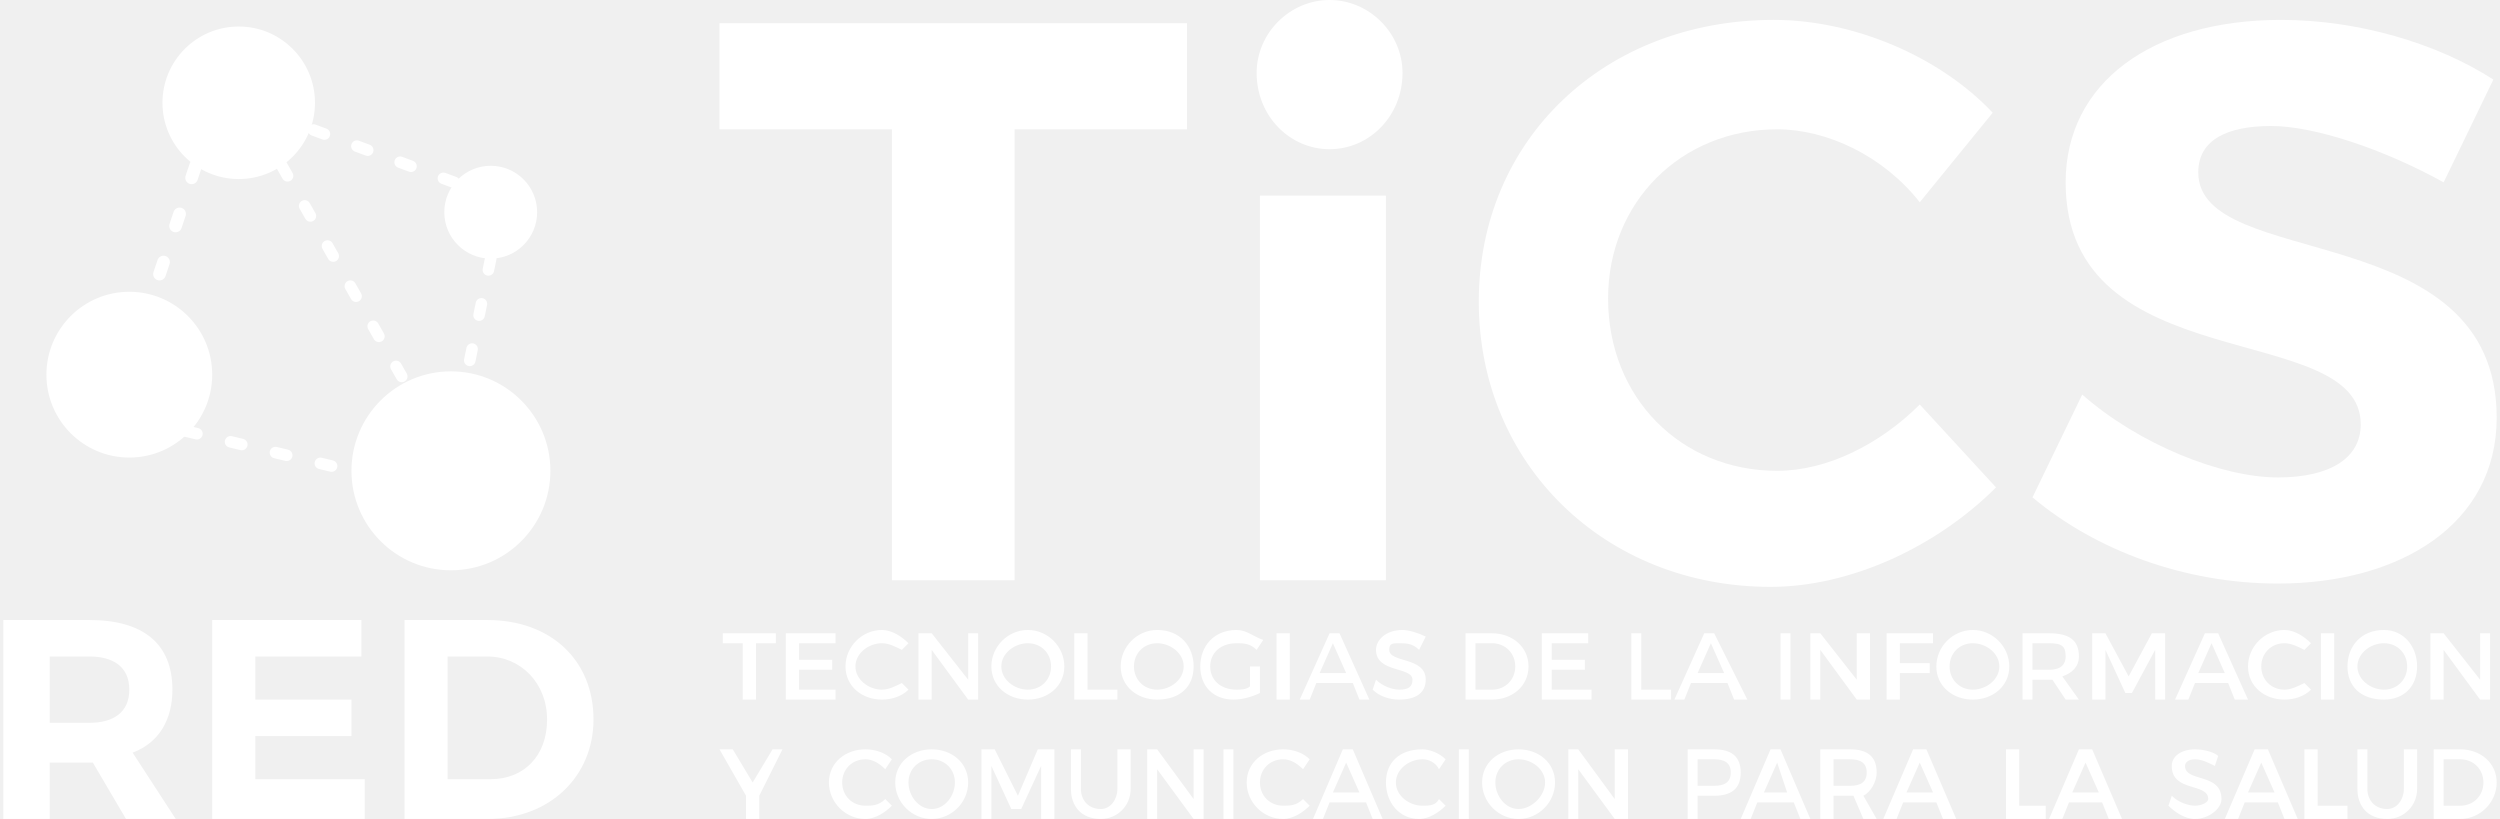
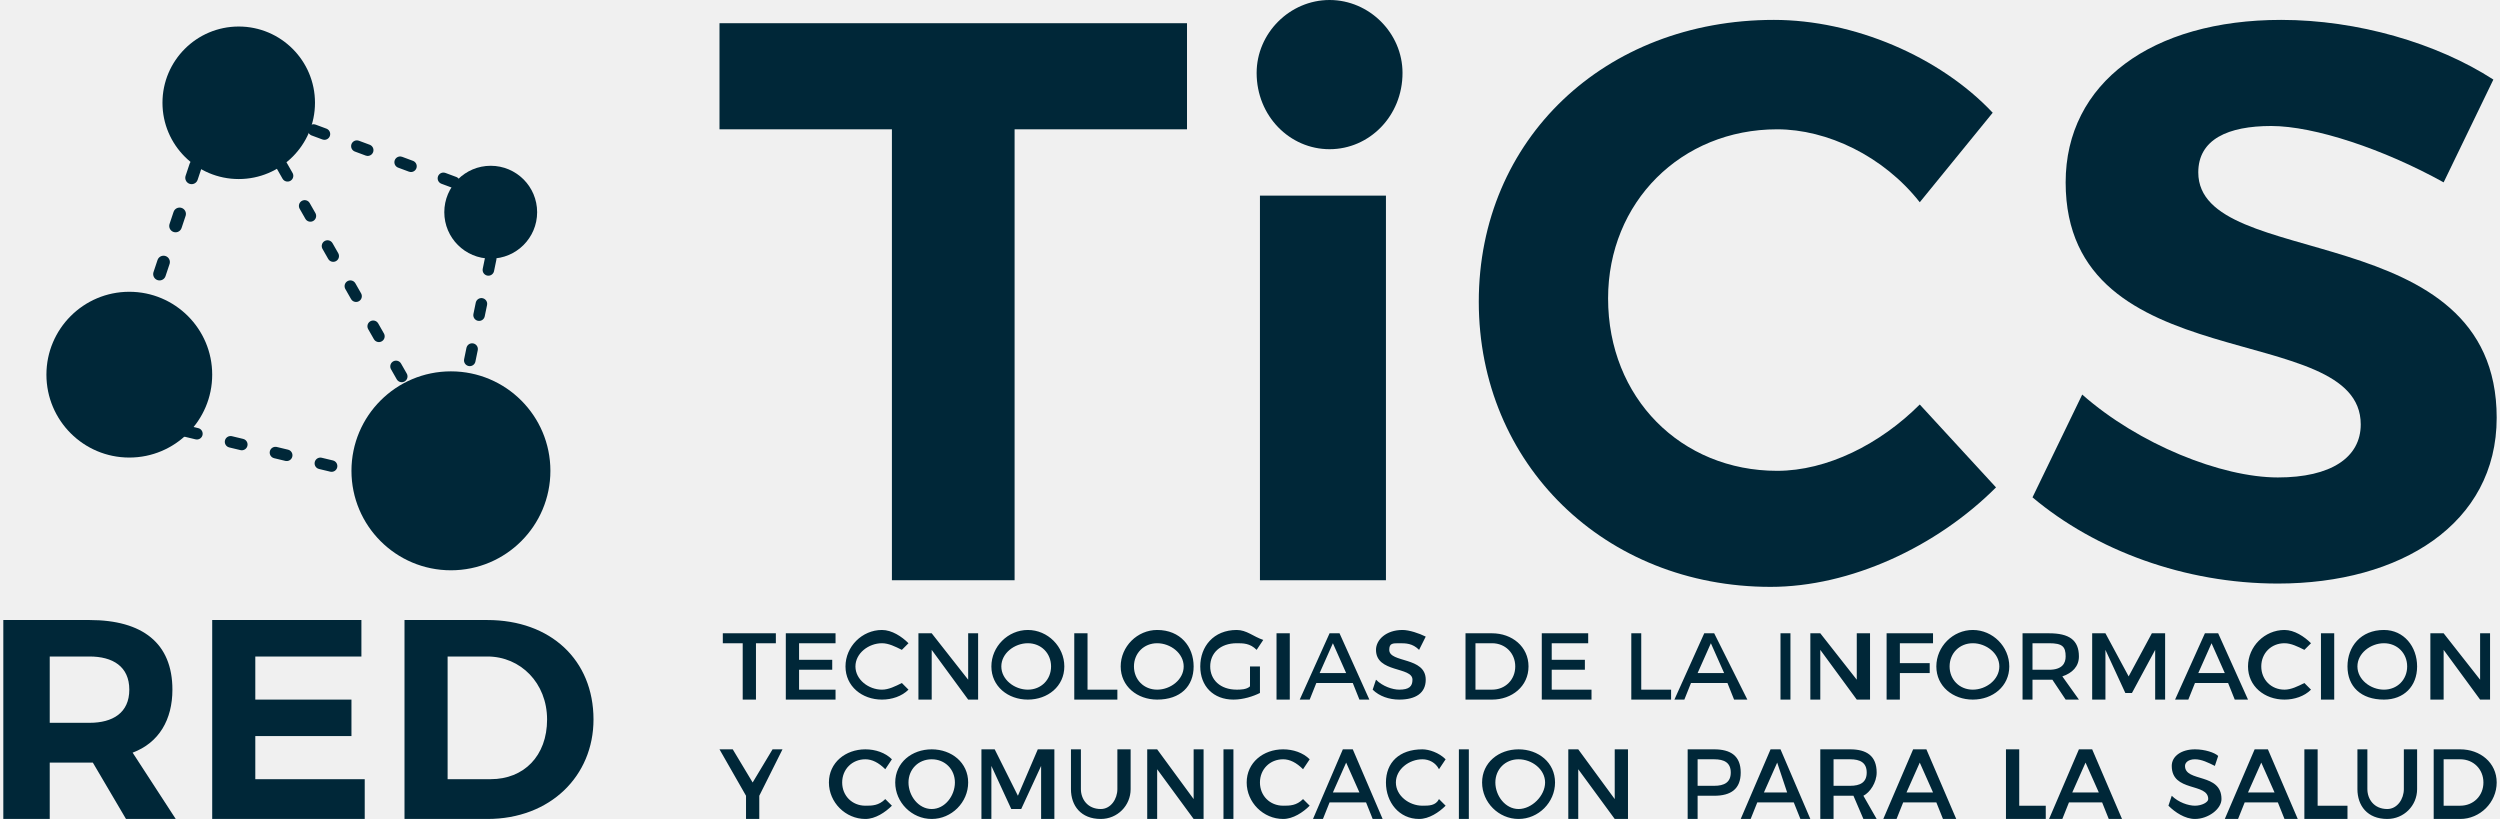
<svg xmlns="http://www.w3.org/2000/svg" xml:space="preserve" width="464" height="152" version="1.1" viewBox="0 0 752 247">
  <defs>
    <style type="text/css">
-       .str0 {stroke:white;stroke-width:3.481;stroke-linecap:round;stroke-linejoin:round;stroke-dasharray:3.481 10.444}
-       .str1 {stroke:white;stroke-width:3.481;stroke-linecap:round;stroke-linejoin:round;stroke-dasharray:3.481 10.444}
-       .str2 {stroke:white;stroke-width:3.826;stroke-linecap:round;stroke-linejoin:round;stroke-dasharray:3.826 11.477}
+       .str0 {stroke:#002738;stroke-width:3.481;stroke-linecap:round;stroke-linejoin:round;stroke-dasharray:3.481 10.444}
+       .str1 {stroke:#002738;stroke-width:3.481;stroke-linecap:round;stroke-linejoin:round;stroke-dasharray:3.481 10.444}
+       .str2 {stroke:#002738;stroke-width:3.826;stroke-linecap:round;stroke-linejoin:round;stroke-dasharray:3.826 11.477}
      .fil1 {fill:none}
-       .fil2 {fill:white}
-       .fil0 {fill:white;fill-rule:nonzero}
+       .fil2 {fill:#002738}
+       .fil0 {fill:#002738;fill-rule:nonzero}
    </style>
  </defs>
  <g id="Capa_x0020_1">
    <path class="fil0" d="M37 247l15 0 -13 -20c8,-3 12,-10 12,-19 0,-14 -9,-21 -25,-21l-26 0 0 60 14 0 0 -17 12 0 1 0 10 17zm-23 -29l0 -20 12 0c7,0 12,3 12,10 0,7 -5,10 -12,10l-12 0zm94 -20l0 -11 -45 0 0 60 46 0 0 -12 -33 0 0 -13 29 0 0 -11 -29 0 0 -13 32 0zm13 -11l0 60 25 0c19,0 32,-13 32,-30 0,-18 -13,-30 -32,-30l-25 0zm13 11l12 0c10,0 18,8 18,19 0,11 -7,18 -17,18l-13 0 0 -37z" />
    <line class="fil1 str0" x1="84" y1="50" x2="121" y2="115" />
    <line class="fil1 str1" x1="147" y1="78" x2="140" y2="112" />
    <line class="fil1 str1" x1="136" y1="55" x2="93" y2="39" />
    <line class="fil1 str2" x1="58" y1="50" x2="45" y2="89" />
    <line class="fil1 str1" x1="55" y1="130" x2="105" y2="142" />
    <circle class="fil2" cx="71" cy="31" r="23" />
    <circle class="fil2" cx="135" cy="142" r="30" />
    <circle class="fil2" cx="38" cy="113" r="25" />
    <circle class="fil2" cx="147" cy="64" r="14" />
    <g id="_1492469209504">
      <path class="fil2" d="M233 194l0 -3 -16 0 0 3 6 0 0 17 4 0 0 -17 6 0zm18 0l0 -3 -15 0 0 20 15 0 0 -3 -11 0 0 -6 10 0 0 -3 -10 0 0 -5 11 0zm14 -4c-6,0 -11,5 -11,11 0,6 5,10 11,10 3,0 6,-1 8,-3l-2 -2c-2,1 -4,2 -6,2 -4,0 -8,-3 -8,-7 0,-4 4,-7 8,-7 2,0 4,1 6,2l2 -2c-2,-2 -5,-4 -8,-4zm29 21l0 -20 -3 0 0 14 -11 -14 -4 0 0 20 4 0 0 -15 11 15 3 0zm15 -21c-6,0 -11,5 -11,11 0,6 5,10 11,10 6,0 11,-4 11,-10 0,-6 -5,-11 -11,-11zm0 4c4,0 7,3 7,7 0,4 -3,7 -7,7 -4,0 -8,-3 -8,-7 0,-4 4,-7 8,-7zm18 14l0 -17 -4 0 0 20 13 0 0 -3 -9 0zm21 -18c-6,0 -11,5 -11,11 0,6 5,10 11,10 7,0 11,-4 11,-10 0,-6 -4,-11 -11,-11zm0 4c4,0 8,3 8,7 0,4 -4,7 -8,7 -4,0 -7,-3 -7,-7 0,-4 3,-7 7,-7zm28 7l0 6c-1,1 -3,1 -4,1 -5,0 -8,-3 -8,-7 0,-4 3,-7 8,-7 2,0 4,0 6,2l2 -3c-3,-1 -5,-3 -8,-3 -7,0 -11,5 -11,11 0,6 4,10 10,10 3,0 6,-1 8,-2l0 -8 -3 0zm12 10l0 -20 -4 0 0 20 4 0zm19 -5l2 5 3 0 -9 -20 -3 0 -9 20 3 0 2 -5 11 0zm-2 -3l-8 0 4 -9 4 9zm17 -13c-5,0 -8,3 -8,6 0,7 11,5 11,9 0,2 -1,3 -4,3 -2,0 -5,-1 -7,-3l-1 3c2,2 5,3 8,3 5,0 8,-2 8,-6 0,-7 -11,-5 -11,-9 0,-2 1,-2 3,-2 2,0 4,0 6,2l2 -4c-2,-1 -5,-2 -7,-2zm19 1l0 20 8 0c6,0 11,-4 11,-10 0,-6 -5,-10 -11,-10l-8 0zm3 3l5 0c4,0 7,3 7,7 0,4 -3,7 -7,7l-5 0 0 -14zm34 0l0 -3 -14 0 0 20 15 0 0 -3 -12 0 0 -6 10 0 0 -3 -10 0 0 -5 11 0zm16 14l0 -17 -3 0 0 20 12 0 0 -3 -9 0zm26 -2l2 5 4 0 -10 -20 -3 0 -9 20 3 0 2 -5 11 0zm-1 -3l-8 0 4 -9 4 9zm20 8l0 -20 -3 0 0 20 3 0zm24 0l0 -20 -4 0 0 14 -11 -14 -3 0 0 20 3 0 0 -15 11 15 4 0zm19 -17l0 -3 -14 0 0 20 4 0 0 -8 9 0 0 -3 -9 0 0 -6 10 0zm12 -4c-6,0 -11,5 -11,11 0,6 5,10 11,10 6,0 11,-4 11,-10 0,-6 -5,-11 -11,-11zm0 4c4,0 8,3 8,7 0,4 -4,7 -8,7 -4,0 -7,-3 -7,-7 0,-4 3,-7 7,-7zm28 17l4 0 -5 -7c3,-1 5,-3 5,-6 0,-5 -3,-7 -9,-7l-8 0 0 20 3 0 0 -6 5 0c1,0 1,0 1,0l4 6zm-10 -9l0 -8 5 0c4,0 5,1 5,4 0,2 -1,4 -5,4l-5 0zm40 9l0 -20 -4 0 -7 13 -7 -13 -4 0 0 20 4 0 0 -15 6 13 2 0 7 -13 0 15 3 0zm19 -5l2 5 4 0 -9 -20 -4 0 -9 20 4 0 2 -5 10 0zm-1 -3l-8 0 4 -9 4 9zm18 -13c-6,0 -11,5 -11,11 0,6 5,10 11,10 3,0 6,-1 8,-3l-2 -2c-2,1 -4,2 -6,2 -4,0 -7,-3 -7,-7 0,-4 3,-7 7,-7 2,0 4,1 6,2l2 -2c-2,-2 -5,-4 -8,-4zm15 21l0 -20 -4 0 0 20 4 0zm15 -21c-7,0 -11,5 -11,11 0,6 4,10 11,10 6,0 10,-4 10,-10 0,-6 -4,-11 -10,-11zm0 4c4,0 7,3 7,7 0,4 -3,7 -7,7 -4,0 -8,-3 -8,-7 0,-4 4,-7 8,-7zm32 17l0 -20 -3 0 0 14 -11 -14 -4 0 0 20 4 0 0 -15 11 15 3 0zm-522 29l7 -14 -3 0 -6 10 -6 -10 -4 0 8 14 0 7 4 0 0 -7zm32 -14c-6,0 -11,4 -11,10 0,6 5,11 11,11 3,0 6,-2 8,-4l-2 -2c-2,2 -4,2 -6,2 -4,0 -7,-3 -7,-7 0,-4 3,-7 7,-7 2,0 4,1 6,3l2 -3c-2,-2 -5,-3 -8,-3zm20 0c-6,0 -11,4 -11,10 0,6 5,11 11,11 6,0 11,-5 11,-11 0,-6 -5,-10 -11,-10zm0 3c4,0 7,3 7,7 0,4 -3,8 -7,8 -4,0 -7,-4 -7,-8 0,-4 3,-7 7,-7zm37 18l0 -21 -5 0 -6 14 -7 -14 -4 0 0 21 3 0 0 -16 6 13 3 0 6 -13 0 16 4 0zm23 -21l-4 0 0 12c0,3 -2,6 -5,6 -4,0 -6,-3 -6,-6l0 -12 -3 0 0 12c0,5 3,9 9,9 5,0 9,-4 9,-9l0 -12zm22 21l0 -21 -3 0 0 15 -11 -15 -3 0 0 21 3 0 0 -15 11 15 3 0zm9 0l0 -21 -3 0 0 21 3 0zm15 -21c-6,0 -11,4 -11,10 0,6 5,11 11,11 3,0 6,-2 8,-4l-2 -2c-2,2 -4,2 -6,2 -4,0 -7,-3 -7,-7 0,-4 3,-7 7,-7 2,0 4,1 6,3l2 -3c-2,-2 -5,-3 -8,-3zm25 16l2 5 3 0 -9 -21 -3 0 -9 21 3 0 2 -5 11 0zm-2 -3l-8 0 4 -9 4 9zm19 -13c-7,0 -11,4 -11,10 0,6 4,11 10,11 3,0 6,-2 8,-4l-2 -2c-1,2 -3,2 -5,2 -4,0 -8,-3 -8,-7 0,-4 4,-7 8,-7 2,0 4,1 5,3l2 -3c-2,-2 -5,-3 -7,-3zm14 21l0 -21 -3 0 0 21 3 0zm15 -21c-6,0 -11,4 -11,10 0,6 5,11 11,11 6,0 11,-5 11,-11 0,-6 -5,-10 -11,-10zm0 3c4,0 8,3 8,7 0,4 -4,8 -8,8 -4,0 -7,-4 -7,-8 0,-4 3,-7 7,-7zm33 18l0 -21 -4 0 0 15 -11 -15 -3 0 0 21 3 0 0 -15 11 15 4 0zm18 -21l0 21 3 0 0 -7 5 0c5,0 8,-2 8,-7 0,-5 -3,-7 -8,-7l-8 0zm3 3l5 0c3,0 5,1 5,4 0,3 -2,4 -5,4l-5 0 0 -8zm29 13l2 5 3 0 -9 -21 -3 0 -9 21 3 0 2 -5 11 0zm-2 -3l-7 0 4 -9 3 9zm23 8l4 0 -4 -7c2,-1 4,-4 4,-7 0,-5 -3,-7 -8,-7l-9 0 0 21 4 0 0 -7 5 0c0,0 0,0 1,0l3 7zm-9 -10l0 -8 5 0c3,0 5,1 5,4 0,3 -2,4 -5,4l-5 0zm31 5l2 5 4 0 -9 -21 -4 0 -9 21 4 0 2 -5 10 0zm-1 -3l-8 0 4 -9 4 9zm26 4l0 -17 -4 0 0 21 12 0 0 -4 -8 0zm25 -1l2 5 4 0 -9 -21 -4 0 -9 21 4 0 2 -5 10 0zm-1 -3l-8 0 4 -9 4 9zm29 -13c-4,0 -7,2 -7,5 0,8 11,5 11,10 0,1 -2,2 -4,2 -2,0 -5,-1 -7,-3l-1 3c2,2 5,4 8,4 4,0 8,-3 8,-6 0,-8 -11,-5 -11,-10 0,-1 1,-2 3,-2 2,0 4,1 6,2l1 -3c-1,-1 -4,-2 -7,-2zm25 16l2 5 4 0 -9 -21 -4 0 -9 21 4 0 2 -5 10 0zm-1 -3l-8 0 4 -9 4 9zm13 4l0 -17 -4 0 0 21 13 0 0 -4 -9 0zm30 -17l-4 0 0 12c0,3 -2,6 -5,6 -4,0 -6,-3 -6,-6l0 -12 -3 0 0 12c0,5 3,9 9,9 5,0 9,-4 9,-9l0 -12zm5 0l0 21 8 0c6,0 11,-5 11,-11 0,-6 -5,-10 -11,-10l-8 0zm3 3l5 0c4,0 7,3 7,7 0,4 -3,7 -7,7l-5 0 0 -14z" />
      <g>
        <polygon class="fil2" points="357,39 357,7 216,7 216,39 268,39 268,175 305,175 305,39" />
        <polygon class="fil2" points="417,175 417,59 379,59 379,175" />
        <path class="fil2" d="M534 6c-51,0 -89,36 -89,85 0,49 38,86 88,86 24,0 50,-12 68,-30l-23 -25c-12,12 -28,20 -43,20 -29,0 -51,-22 -51,-52 0,-29 22,-51 51,-51 15,0 32,8 43,22l22 -27c-16,-17 -42,-28 -66,-28z" />
        <path class="fil2" d="M687 6c-39,0 -65,19 -65,49 0,60 89,41 89,73 0,10 -9,16 -25,16 -17,0 -42,-10 -59,-25l-15 31c19,16 46,26 74,26 37,0 66,-18 66,-50 0,-61 -90,-44 -90,-74 0,-10 9,-14 22,-14 13,0 34,7 52,17l15 -31c-17,-11 -41,-18 -64,-18z" />
        <path class="fil2" d="M400 0c12,0 22,10 22,22 0,13 -10,23 -22,23 -12,0 -22,-10 -22,-23 0,-12 10,-22 22,-22z" />
      </g>
    </g>
  </g>
</svg>
